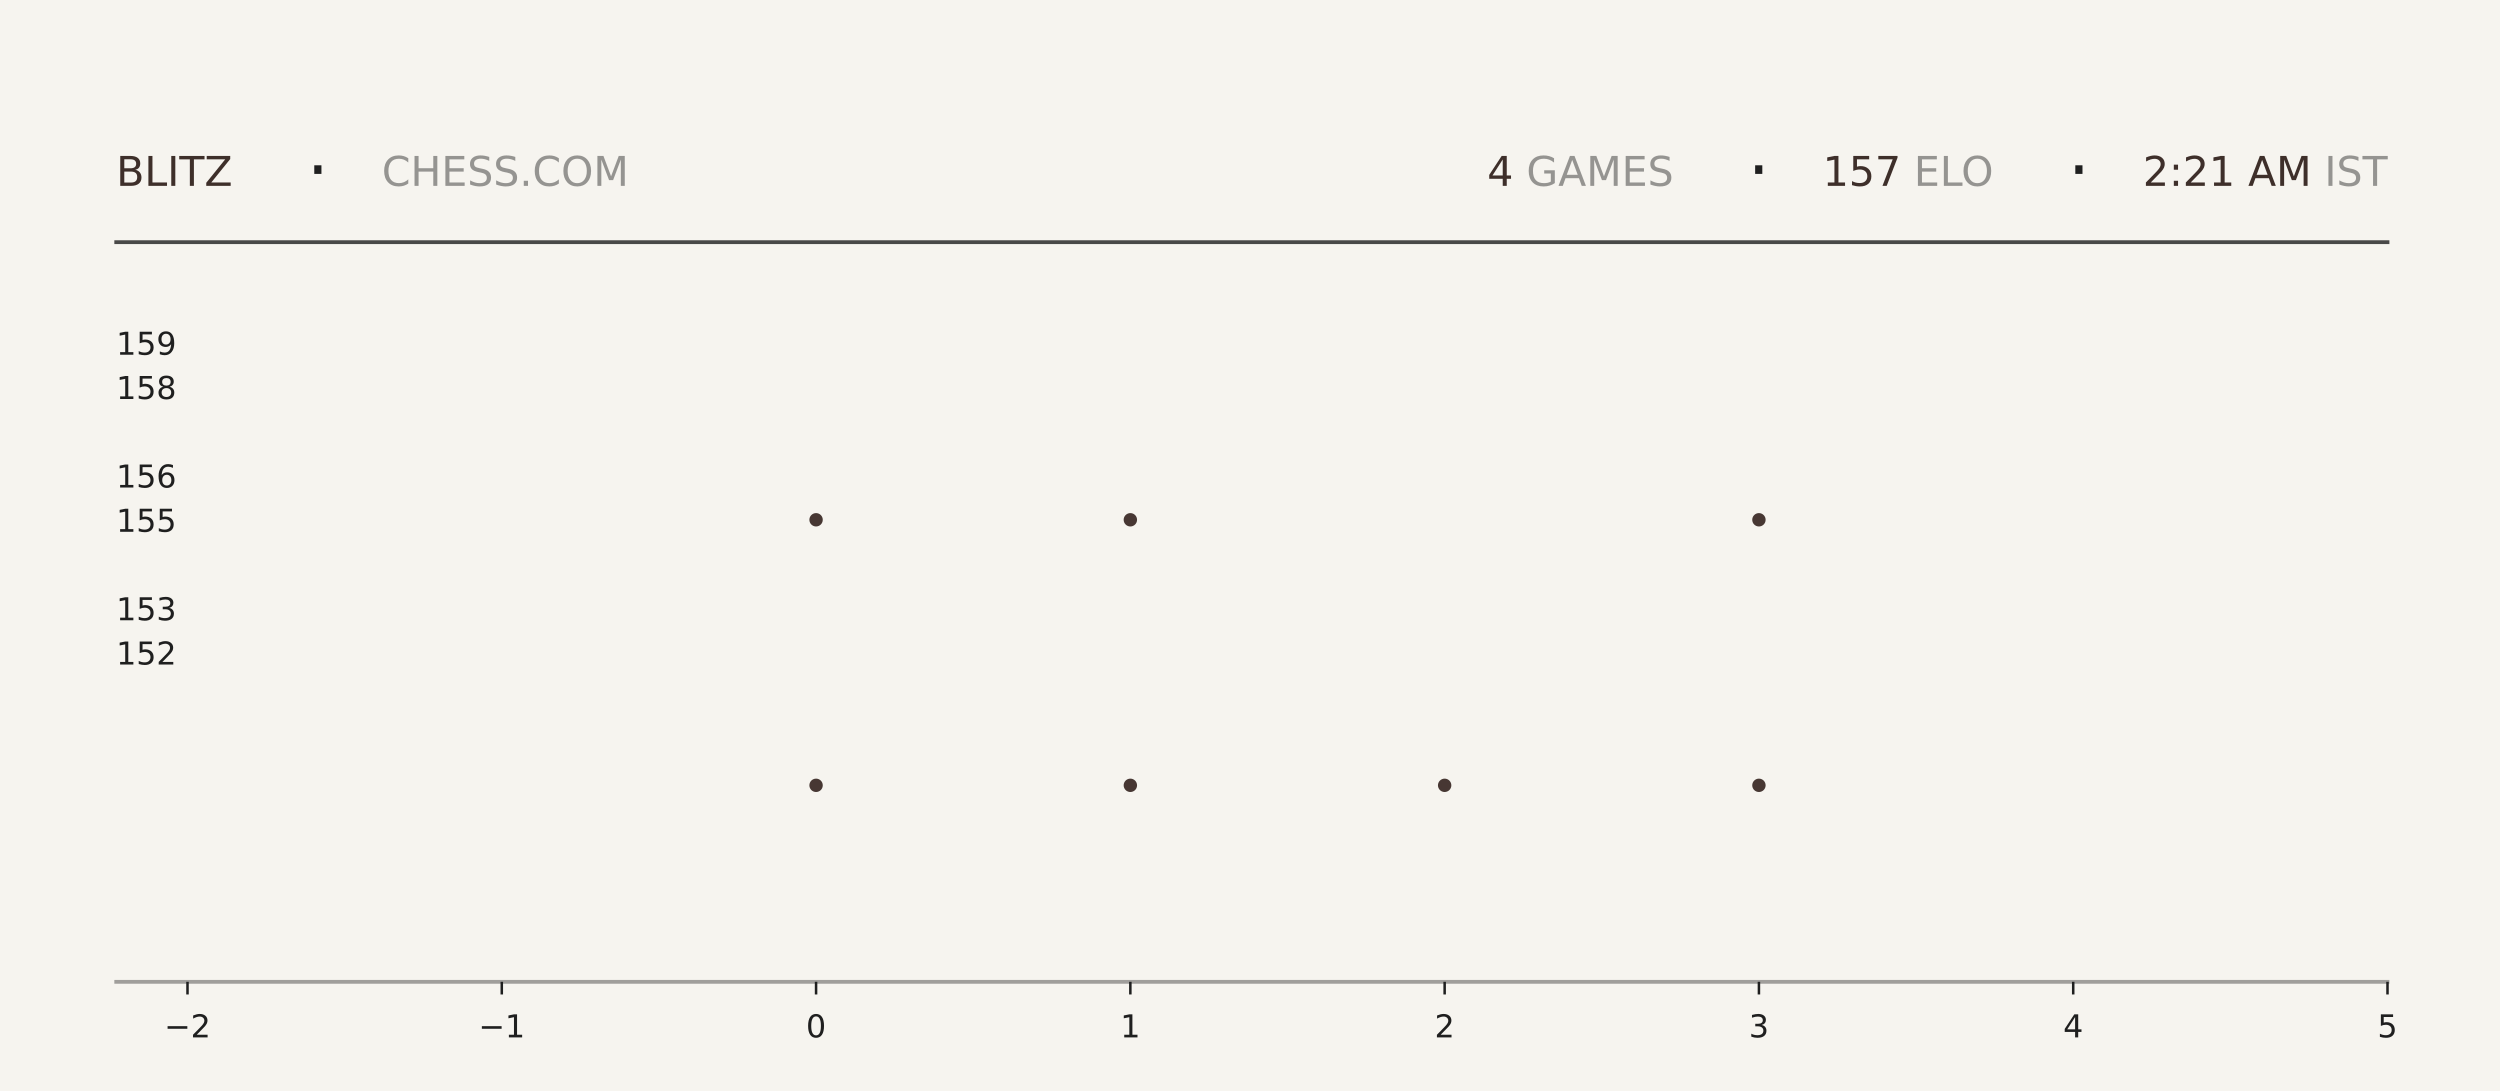
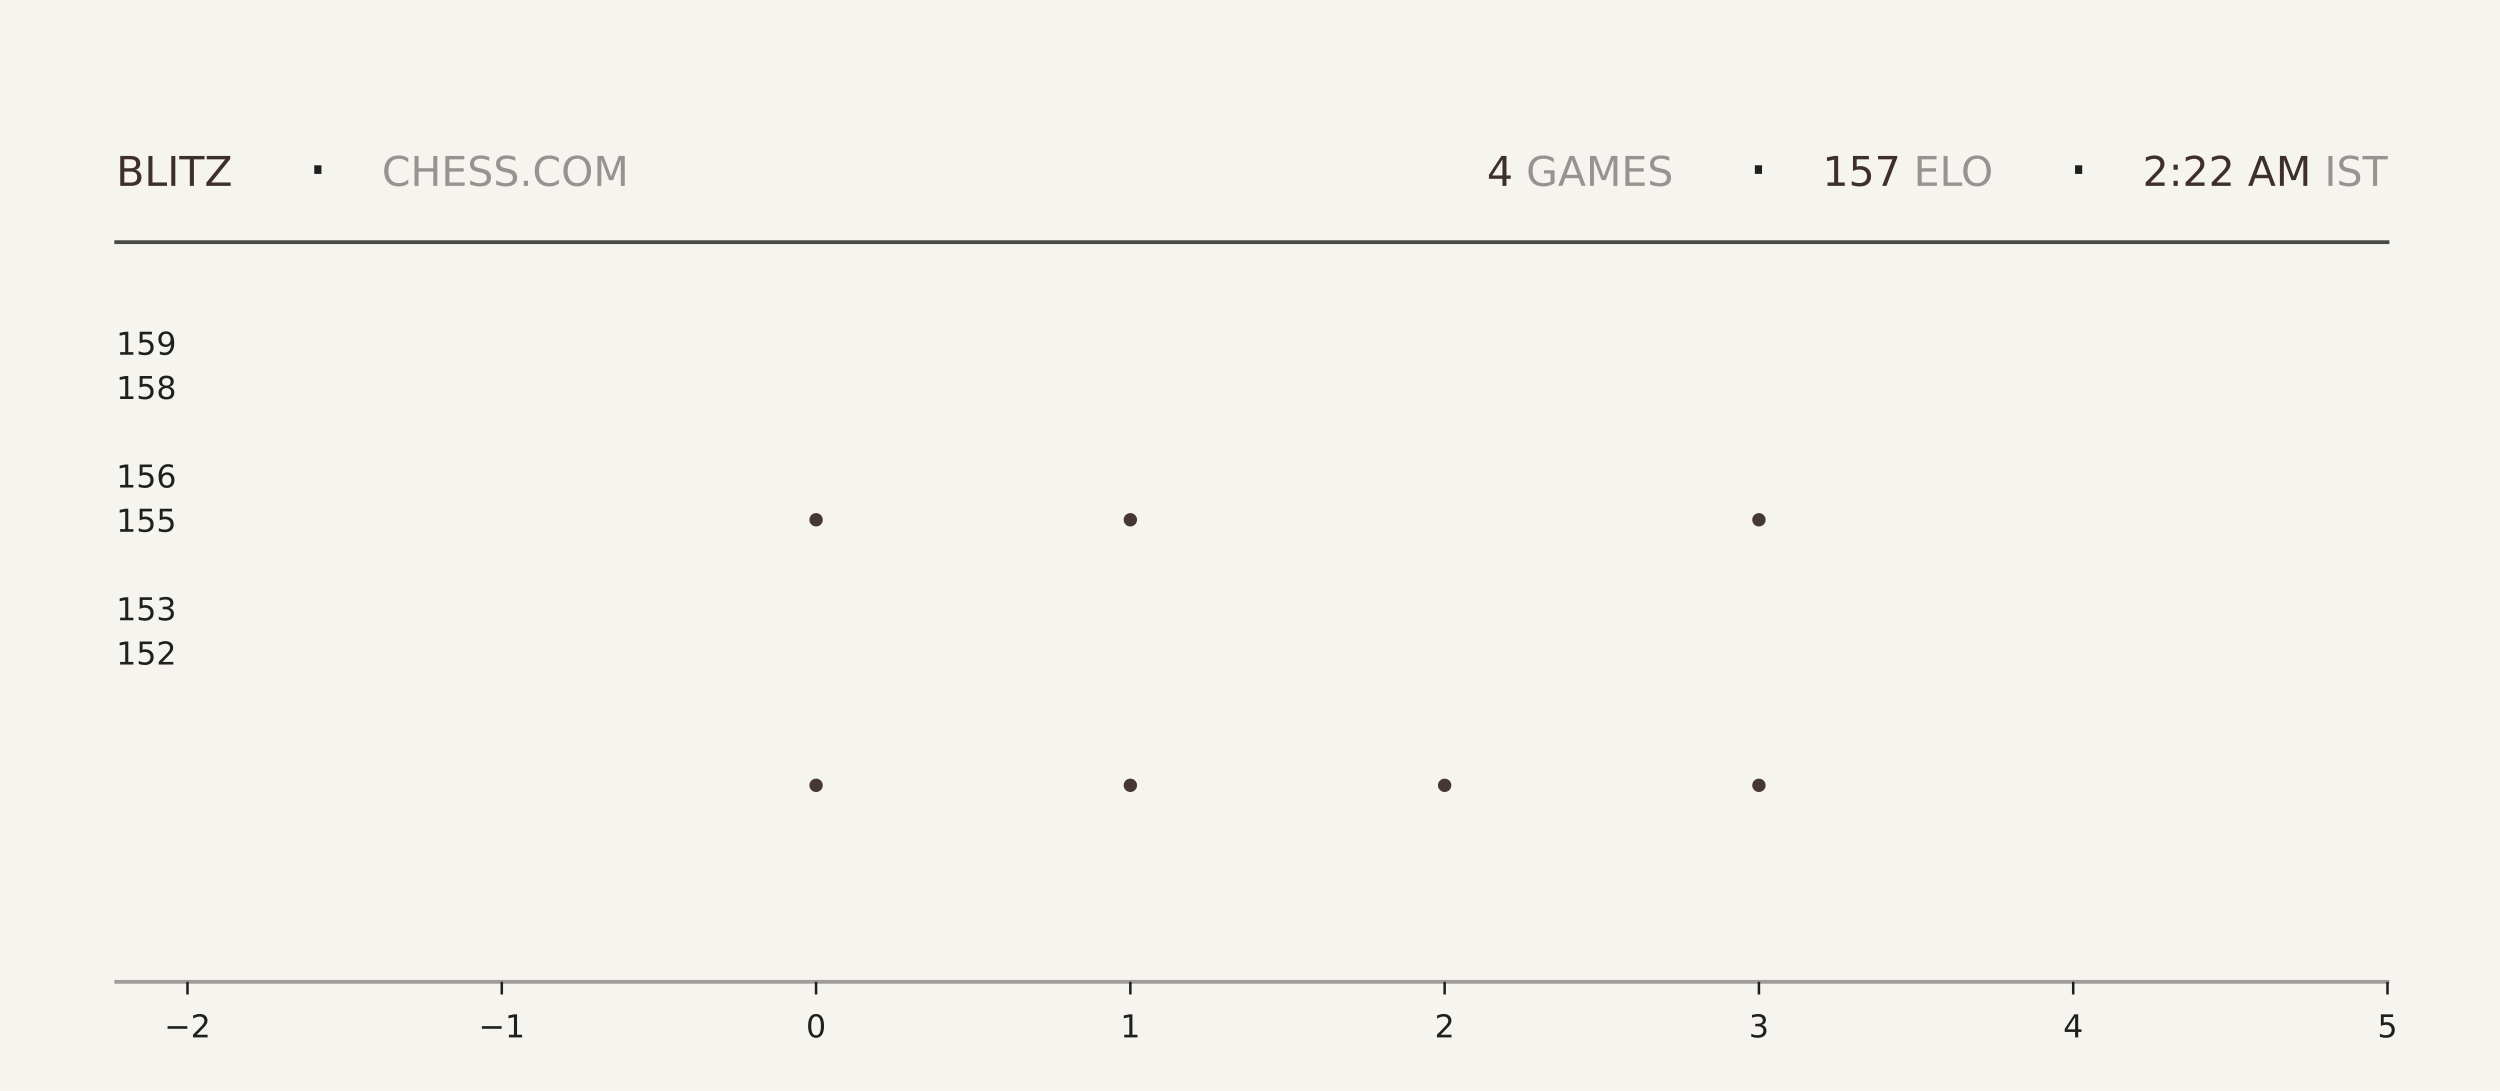
<svg xmlns="http://www.w3.org/2000/svg" xmlns:xlink="http://www.w3.org/1999/xlink" width="792pt" height="345.6pt" viewBox="0 0 792 345.6" version="1.1">
  <defs>
    <style type="text/css">*{stroke-linejoin: round; stroke-linecap: butt}</style>
  </defs>
  <g id="figure_1">
    <g id="patch_1">
      <path d="M 0 345.6  L 792 345.6  L 792 0  L 0 0  z " style="fill: #f6f4ef" />
    </g>
    <g id="axes_1">
      <g id="patch_2">
        <path d="M 59.4 311.04  L 756.36 311.04  L 756.36 103.68  L 59.4 103.68  z " style="fill: #f6f4ef" />
      </g>
      <g id="PathCollection_1">
        <defs>
-           <path id="mda68074569" d="M 0 2.121  C 0.563 2.121 1.102 1.898 1.5 1.5  C 1.898 1.102 2.121 0.563 2.121 0  C 2.121 -0.563 1.898 -1.102 1.5 -1.5  C 1.102 -1.898 0.563 -2.121 0 -2.121  C -0.563 -2.121 -1.102 -1.898 -1.5 -1.5  C -1.898 -1.102 -2.121 -0.563 -2.121 0  C -2.121 0.563 -1.898 1.102 -1.5 1.5  C -1.102 1.898 -0.563 2.121 0 2.121  z " />
-         </defs>
-         <g clip-path="url(#p21cfc5954e)">
-           <use xlink:href="#mda68074569" x="258.531" y="248.79" style="fill: #3e2f2a; fill-opacity: 0.95" />
-           <use xlink:href="#mda68074569" x="258.531" y="164.668" style="fill: #3e2f2a; fill-opacity: 0.95" />
+           <path id="m292b56bb93" d="M 0 2.121  C 0.563 2.121 1.102 1.898 1.5 1.5  C 1.898 1.102 2.121 0.563 2.121 0  C 2.121 -0.563 1.898 -1.102 1.5 -1.5  C 1.102 -1.898 0.563 -2.121 0 -2.121  C -0.563 -2.121 -1.102 -1.898 -1.5 -1.5  C -1.898 -1.102 -2.121 -0.563 -2.121 0  C -2.121 0.563 -1.898 1.102 -1.5 1.5  C -1.102 1.898 -0.563 2.121 0 2.121  z " />
+         </defs>
+         <g clip-path="url(#p972fbe265f)">
+           <use xlink:href="#m292b56bb93" x="258.531" y="248.79" style="fill: #3e2f2a; fill-opacity: 0.95" />
+           <use xlink:href="#m292b56bb93" x="258.531" y="164.668" style="fill: #3e2f2a; fill-opacity: 0.95" />
        </g>
      </g>
      <g id="PathCollection_2">
-         <g clip-path="url(#p21cfc5954e)">
-           <use xlink:href="#mda68074569" x="358.097" y="248.79" style="fill: #3e2f2a; fill-opacity: 0.95" />
-           <use xlink:href="#mda68074569" x="358.097" y="164.668" style="fill: #3e2f2a; fill-opacity: 0.95" />
-           <use xlink:href="#mda68074569" x="358.097" y="80.547" style="fill: #3e2f2a; fill-opacity: 0.95" />
+         <g clip-path="url(#p972fbe265f)">
+           <use xlink:href="#m292b56bb93" x="358.097" y="248.79" style="fill: #3e2f2a; fill-opacity: 0.95" />
+           <use xlink:href="#m292b56bb93" x="358.097" y="164.668" style="fill: #3e2f2a; fill-opacity: 0.95" />
+           <use xlink:href="#m292b56bb93" x="358.097" y="80.547" style="fill: #3e2f2a; fill-opacity: 0.95" />
        </g>
      </g>
      <g id="PathCollection_3">
-         <g clip-path="url(#p21cfc5954e)">
-           <use xlink:href="#mda68074569" x="457.663" y="248.79" style="fill: #3e2f2a; fill-opacity: 0.95" />
+         <g clip-path="url(#p972fbe265f)">
+           <use xlink:href="#m292b56bb93" x="457.663" y="248.79" style="fill: #3e2f2a; fill-opacity: 0.95" />
        </g>
      </g>
      <g id="PathCollection_4">
-         <g clip-path="url(#p21cfc5954e)">
-           <use xlink:href="#mda68074569" x="557.229" y="248.79" style="fill: #3e2f2a; fill-opacity: 0.95" />
-           <use xlink:href="#mda68074569" x="557.229" y="164.668" style="fill: #3e2f2a; fill-opacity: 0.95" />
-           <use xlink:href="#mda68074569" x="557.229" y="80.547" style="fill: #3e2f2a; fill-opacity: 0.95" />
+         <g clip-path="url(#p972fbe265f)">
+           <use xlink:href="#m292b56bb93" x="557.229" y="248.79" style="fill: #3e2f2a; fill-opacity: 0.95" />
+           <use xlink:href="#m292b56bb93" x="557.229" y="164.668" style="fill: #3e2f2a; fill-opacity: 0.95" />
+           <use xlink:href="#m292b56bb93" x="557.229" y="80.547" style="fill: #3e2f2a; fill-opacity: 0.95" />
        </g>
      </g>
      <g id="matplotlib.axis_1">
        <g id="xtick_1">
          <g id="line2d_1">
            <defs>
-               <path id="me0271276d2" d="M 0 0  L 0 4  " style="stroke: #1f1f1f; stroke-width: 0.8" />
+               <path id="m7a3d24a15f" d="M 0 0  L 0 4  " style="stroke: #1f1f1f; stroke-width: 0.8" />
            </defs>
            <g>
-               <use xlink:href="#me0271276d2" x="59.4" y="311.04" style="fill: #1f1f1f; stroke: #1f1f1f; stroke-width: 0.8" />
+               <use xlink:href="#m7a3d24a15f" x="59.4" y="311.04" style="fill: #1f1f1f; stroke: #1f1f1f; stroke-width: 0.8" />
            </g>
          </g>
          <g id="text_1">
            <g style="fill: #1f1f1f" transform="translate(52.02891 328.6384) scale(0.1 -0.1)">
              <defs>
                <path id="DejaVuSans-2212" d="M 678 2272  L 4684 2272  L 4684 1741  L 678 1741  L 678 2272  z " transform="scale(0.015625)" />
                <path id="DejaVuSans-32" d="M 1228 531  L 3431 531  L 3431 0  L 469 0  L 469 531  Q 828 903 1448 1529  Q 2069 2156 2228 2338  Q 2531 2678 2651 2914  Q 2772 3150 2772 3378  Q 2772 3750 2511 3984  Q 2250 4219 1831 4219  Q 1534 4219 1204 4116  Q 875 4013 500 3803  L 500 4441  Q 881 4594 1212 4672  Q 1544 4750 1819 4750  Q 2544 4750 2975 4387  Q 3406 4025 3406 3419  Q 3406 3131 3298 2873  Q 3191 2616 2906 2266  Q 2828 2175 2409 1742  Q 1991 1309 1228 531  z " transform="scale(0.015625)" />
              </defs>
              <use xlink:href="#DejaVuSans-2212" />
              <use xlink:href="#DejaVuSans-32" transform="translate(83.78906 0)" />
            </g>
          </g>
        </g>
        <g id="xtick_2">
          <g id="line2d_2">
            <g>
-               <use xlink:href="#me0271276d2" x="158.966" y="311.04" style="fill: #1f1f1f; stroke: #1f1f1f; stroke-width: 0.8" />
+               <use xlink:href="#m7a3d24a15f" x="158.966" y="311.04" style="fill: #1f1f1f; stroke: #1f1f1f; stroke-width: 0.8" />
            </g>
          </g>
          <g id="text_2">
            <g style="fill: #1f1f1f" transform="translate(151.5946 328.6384) scale(0.1 -0.1)">
              <defs>
                <path id="DejaVuSans-31" d="M 794 531  L 1825 531  L 1825 4091  L 703 3866  L 703 4441  L 1819 4666  L 2450 4666  L 2450 531  L 3481 531  L 3481 0  L 794 0  L 794 531  z " transform="scale(0.015625)" />
              </defs>
              <use xlink:href="#DejaVuSans-2212" />
              <use xlink:href="#DejaVuSans-31" transform="translate(83.78906 0)" />
            </g>
          </g>
        </g>
        <g id="xtick_3">
          <g id="line2d_3">
            <g>
-               <use xlink:href="#me0271276d2" x="258.531" y="311.04" style="fill: #1f1f1f; stroke: #1f1f1f; stroke-width: 0.8" />
+               <use xlink:href="#m7a3d24a15f" x="258.531" y="311.04" style="fill: #1f1f1f; stroke: #1f1f1f; stroke-width: 0.8" />
            </g>
          </g>
          <g id="text_3">
            <g style="fill: #1f1f1f" transform="translate(255.3502 328.6384) scale(0.1 -0.1)">
              <defs>
                <path id="DejaVuSans-30" d="M 2034 4250  Q 1547 4250 1301 3770  Q 1056 3291 1056 2328  Q 1056 1369 1301 889  Q 1547 409 2034 409  Q 2525 409 2770 889  Q 3016 1369 3016 2328  Q 3016 3291 2770 3770  Q 2525 4250 2034 4250  z M 2034 4750  Q 2819 4750 3233 4129  Q 3647 3509 3647 2328  Q 3647 1150 3233 529  Q 2819 -91 2034 -91  Q 1250 -91 836 529  Q 422 1150 422 2328  Q 422 3509 836 4129  Q 1250 4750 2034 4750  z " transform="scale(0.015625)" />
              </defs>
              <use xlink:href="#DejaVuSans-30" />
            </g>
          </g>
        </g>
        <g id="xtick_4">
          <g id="line2d_4">
            <g>
-               <use xlink:href="#me0271276d2" x="358.097" y="311.04" style="fill: #1f1f1f; stroke: #1f1f1f; stroke-width: 0.8" />
+               <use xlink:href="#m7a3d24a15f" x="358.097" y="311.04" style="fill: #1f1f1f; stroke: #1f1f1f; stroke-width: 0.8" />
            </g>
          </g>
          <g id="text_4">
            <g style="fill: #1f1f1f" transform="translate(354.9159 328.6384) scale(0.1 -0.1)">
              <use xlink:href="#DejaVuSans-31" />
            </g>
          </g>
        </g>
        <g id="xtick_5">
          <g id="line2d_5">
            <g>
-               <use xlink:href="#me0271276d2" x="457.663" y="311.04" style="fill: #1f1f1f; stroke: #1f1f1f; stroke-width: 0.8" />
+               <use xlink:href="#m7a3d24a15f" x="457.663" y="311.04" style="fill: #1f1f1f; stroke: #1f1f1f; stroke-width: 0.8" />
            </g>
          </g>
          <g id="text_5">
            <g style="fill: #1f1f1f" transform="translate(454.4816 328.6384) scale(0.1 -0.1)">
              <use xlink:href="#DejaVuSans-32" />
            </g>
          </g>
        </g>
        <g id="xtick_6">
          <g id="line2d_6">
            <g>
-               <use xlink:href="#me0271276d2" x="557.229" y="311.04" style="fill: #1f1f1f; stroke: #1f1f1f; stroke-width: 0.8" />
+               <use xlink:href="#m7a3d24a15f" x="557.229" y="311.04" style="fill: #1f1f1f; stroke: #1f1f1f; stroke-width: 0.8" />
            </g>
          </g>
          <g id="text_6">
            <g style="fill: #1f1f1f" transform="translate(554.0473 328.6384) scale(0.1 -0.1)">
              <defs>
                <path id="DejaVuSans-33" d="M 2597 2516  Q 3050 2419 3304 2112  Q 3559 1806 3559 1356  Q 3559 666 3084 287  Q 2609 -91 1734 -91  Q 1441 -91 1130 -33  Q 819 25 488 141  L 488 750  Q 750 597 1062 519  Q 1375 441 1716 441  Q 2309 441 2620 675  Q 2931 909 2931 1356  Q 2931 1769 2642 2001  Q 2353 2234 1838 2234  L 1294 2234  L 1294 2753  L 1863 2753  Q 2328 2753 2575 2939  Q 2822 3125 2822 3475  Q 2822 3834 2567 4026  Q 2313 4219 1838 4219  Q 1578 4219 1281 4162  Q 984 4106 628 3988  L 628 4550  Q 988 4650 1302 4700  Q 1616 4750 1894 4750  Q 2613 4750 3031 4423  Q 3450 4097 3450 3541  Q 3450 3153 3228 2886  Q 3006 2619 2597 2516  z " transform="scale(0.015625)" />
              </defs>
              <use xlink:href="#DejaVuSans-33" />
            </g>
          </g>
        </g>
        <g id="xtick_7">
          <g id="line2d_7">
            <g>
-               <use xlink:href="#me0271276d2" x="656.794" y="311.04" style="fill: #1f1f1f; stroke: #1f1f1f; stroke-width: 0.8" />
+               <use xlink:href="#m7a3d24a15f" x="656.794" y="311.04" style="fill: #1f1f1f; stroke: #1f1f1f; stroke-width: 0.8" />
            </g>
          </g>
          <g id="text_7">
            <g style="fill: #1f1f1f" transform="translate(653.613 328.6384) scale(0.1 -0.1)">
              <defs>
                <path id="DejaVuSans-34" d="M 2419 4116  L 825 1625  L 2419 1625  L 2419 4116  z M 2253 4666  L 3047 4666  L 3047 1625  L 3713 1625  L 3713 1100  L 3047 1100  L 3047 0  L 2419 0  L 2419 1100  L 313 1100  L 313 1709  L 2253 4666  z " transform="scale(0.015625)" />
              </defs>
              <use xlink:href="#DejaVuSans-34" />
            </g>
          </g>
        </g>
        <g id="xtick_8">
          <g id="line2d_8">
            <g>
-               <use xlink:href="#me0271276d2" x="756.36" y="311.04" style="fill: #1f1f1f; stroke: #1f1f1f; stroke-width: 0.8" />
+               <use xlink:href="#m7a3d24a15f" x="756.36" y="311.04" style="fill: #1f1f1f; stroke: #1f1f1f; stroke-width: 0.8" />
            </g>
          </g>
          <g id="text_8">
            <g style="fill: #1f1f1f" transform="translate(753.1788 328.6384) scale(0.1 -0.1)">
              <defs>
                <path id="DejaVuSans-35" d="M 691 4666  L 3169 4666  L 3169 4134  L 1269 4134  L 1269 2991  Q 1406 3038 1543 3061  Q 1681 3084 1819 3084  Q 2600 3084 3056 2656  Q 3513 2228 3513 1497  Q 3513 744 3044 326  Q 2575 -91 1722 -91  Q 1428 -91 1123 -41  Q 819 9 494 109  L 494 744  Q 775 591 1075 516  Q 1375 441 1709 441  Q 2250 441 2565 725  Q 2881 1009 2881 1497  Q 2881 1984 2565 2268  Q 2250 2553 1709 2553  Q 1456 2553 1204 2497  Q 953 2441 691 2322  L 691 4666  z " transform="scale(0.015625)" />
              </defs>
              <use xlink:href="#DejaVuSans-35" />
            </g>
          </g>
        </g>
      </g>
      <g id="matplotlib.axis_2">
        <g id="ytick_1">
          <g id="line2d_9" />
          <g id="text_9">
            <g style="fill: #1f1f1f" transform="translate(36.8125 210.5283) scale(0.1 -0.1)">
              <use xlink:href="#DejaVuSans-31" />
              <use xlink:href="#DejaVuSans-35" transform="translate(63.62305 0)" />
              <use xlink:href="#DejaVuSans-32" transform="translate(127.2461 0)" />
            </g>
          </g>
        </g>
        <g id="ytick_2">
          <g id="line2d_10" />
          <g id="text_10">
            <g style="fill: #1f1f1f" transform="translate(36.8125 196.508) scale(0.1 -0.1)">
              <use xlink:href="#DejaVuSans-31" />
              <use xlink:href="#DejaVuSans-35" transform="translate(63.62305 0)" />
              <use xlink:href="#DejaVuSans-33" transform="translate(127.2461 0)" />
            </g>
          </g>
        </g>
        <g id="ytick_3">
          <g id="line2d_11" />
          <g id="text_11">
            <g style="fill: #1f1f1f" transform="translate(36.8125 168.4675) scale(0.1 -0.1)">
              <use xlink:href="#DejaVuSans-31" />
              <use xlink:href="#DejaVuSans-35" transform="translate(63.62305 0)" />
              <use xlink:href="#DejaVuSans-35" transform="translate(127.2461 0)" />
            </g>
          </g>
        </g>
        <g id="ytick_4">
          <g id="line2d_12" />
          <g id="text_12">
            <g style="fill: #1f1f1f" transform="translate(36.8125 154.4472) scale(0.1 -0.1)">
              <defs>
                <path id="DejaVuSans-36" d="M 2113 2584  Q 1688 2584 1439 2293  Q 1191 2003 1191 1497  Q 1191 994 1439 701  Q 1688 409 2113 409  Q 2538 409 2786 701  Q 3034 994 3034 1497  Q 3034 2003 2786 2293  Q 2538 2584 2113 2584  z M 3366 4563  L 3366 3988  Q 3128 4100 2886 4159  Q 2644 4219 2406 4219  Q 1781 4219 1451 3797  Q 1122 3375 1075 2522  Q 1259 2794 1537 2939  Q 1816 3084 2150 3084  Q 2853 3084 3261 2657  Q 3669 2231 3669 1497  Q 3669 778 3244 343  Q 2819 -91 2113 -91  Q 1303 -91 875 529  Q 447 1150 447 2328  Q 447 3434 972 4092  Q 1497 4750 2381 4750  Q 2619 4750 2861 4703  Q 3103 4656 3366 4563  z " transform="scale(0.015625)" />
              </defs>
              <use xlink:href="#DejaVuSans-31" />
              <use xlink:href="#DejaVuSans-35" transform="translate(63.62305 0)" />
              <use xlink:href="#DejaVuSans-36" transform="translate(127.2461 0)" />
            </g>
          </g>
        </g>
        <g id="ytick_5">
          <g id="line2d_13" />
          <g id="text_13">
            <g style="fill: #1f1f1f" transform="translate(36.8125 126.4066) scale(0.1 -0.1)">
              <defs>
                <path id="DejaVuSans-38" d="M 2034 2216  Q 1584 2216 1326 1975  Q 1069 1734 1069 1313  Q 1069 891 1326 650  Q 1584 409 2034 409  Q 2484 409 2743 651  Q 3003 894 3003 1313  Q 3003 1734 2745 1975  Q 2488 2216 2034 2216  z M 1403 2484  Q 997 2584 770 2862  Q 544 3141 544 3541  Q 544 4100 942 4425  Q 1341 4750 2034 4750  Q 2731 4750 3128 4425  Q 3525 4100 3525 3541  Q 3525 3141 3298 2862  Q 3072 2584 2669 2484  Q 3125 2378 3379 2068  Q 3634 1759 3634 1313  Q 3634 634 3220 271  Q 2806 -91 2034 -91  Q 1263 -91 848 271  Q 434 634 434 1313  Q 434 1759 690 2068  Q 947 2378 1403 2484  z M 1172 3481  Q 1172 3119 1398 2916  Q 1625 2713 2034 2713  Q 2441 2713 2670 2916  Q 2900 3119 2900 3481  Q 2900 3844 2670 4047  Q 2441 4250 2034 4250  Q 1625 4250 1398 4047  Q 1172 3844 1172 3481  z " transform="scale(0.015625)" />
              </defs>
              <use xlink:href="#DejaVuSans-31" />
              <use xlink:href="#DejaVuSans-35" transform="translate(63.62305 0)" />
              <use xlink:href="#DejaVuSans-38" transform="translate(127.2461 0)" />
            </g>
          </g>
        </g>
        <g id="ytick_6">
          <g id="line2d_14" />
          <g id="text_14">
            <g style="fill: #1f1f1f" transform="translate(36.8125 112.3863) scale(0.1 -0.1)">
              <defs>
                <path id="DejaVuSans-39" d="M 703 97  L 703 672  Q 941 559 1184 500  Q 1428 441 1663 441  Q 2288 441 2617 861  Q 2947 1281 2994 2138  Q 2813 1869 2534 1725  Q 2256 1581 1919 1581  Q 1219 1581 811 2004  Q 403 2428 403 3163  Q 403 3881 828 4315  Q 1253 4750 1959 4750  Q 2769 4750 3195 4129  Q 3622 3509 3622 2328  Q 3622 1225 3098 567  Q 2575 -91 1691 -91  Q 1453 -91 1209 -44  Q 966 3 703 97  z M 1959 2075  Q 2384 2075 2632 2365  Q 2881 2656 2881 3163  Q 2881 3666 2632 3958  Q 2384 4250 1959 4250  Q 1534 4250 1286 3958  Q 1038 3666 1038 3163  Q 1038 2656 1286 2365  Q 1534 2075 1959 2075  z " transform="scale(0.015625)" />
              </defs>
              <use xlink:href="#DejaVuSans-31" />
              <use xlink:href="#DejaVuSans-35" transform="translate(63.62305 0)" />
              <use xlink:href="#DejaVuSans-39" transform="translate(127.2461 0)" />
            </g>
          </g>
        </g>
      </g>
    </g>
    <g id="line2d_15">
      <path d="M 36.82 76.723  L 756.36 76.723  " style="fill: none; stroke: #1f1f1f; stroke-opacity: 0.8; stroke-width: 1.2; stroke-linecap: square" />
    </g>
    <g id="line2d_16">
      <path d="M 36.82 311.04  L 756.36 311.04  " style="fill: none; stroke: #1f1f1f; stroke-opacity: 0.4; stroke-width: 1.2; stroke-linecap: square" />
    </g>
    <g id="text_15">
      <g style="fill: #3e2f2a" transform="translate(36.82 58.88319) scale(0.13 -0.13)">
        <defs>
          <path id="DejaVuSans-42" d="M 1259 2228  L 1259 519  L 2272 519  Q 2781 519 3026 730  Q 3272 941 3272 1375  Q 3272 1813 3026 2020  Q 2781 2228 2272 2228  L 1259 2228  z M 1259 4147  L 1259 2741  L 2194 2741  Q 2656 2741 2882 2914  Q 3109 3088 3109 3444  Q 3109 3797 2882 3972  Q 2656 4147 2194 4147  L 1259 4147  z M 628 4666  L 2241 4666  Q 2963 4666 3353 4366  Q 3744 4066 3744 3513  Q 3744 3084 3544 2831  Q 3344 2578 2956 2516  Q 3422 2416 3680 2098  Q 3938 1781 3938 1306  Q 3938 681 3513 340  Q 3088 0 2303 0  L 628 0  L 628 4666  z " transform="scale(0.015625)" />
          <path id="DejaVuSans-4c" d="M 628 4666  L 1259 4666  L 1259 531  L 3531 531  L 3531 0  L 628 0  L 628 4666  z " transform="scale(0.015625)" />
          <path id="DejaVuSans-49" d="M 628 4666  L 1259 4666  L 1259 0  L 628 0  L 628 4666  z " transform="scale(0.015625)" />
          <path id="DejaVuSans-54" d="M -19 4666  L 3928 4666  L 3928 4134  L 2272 4134  L 2272 0  L 1638 0  L 1638 4134  L -19 4134  L -19 4666  z " transform="scale(0.015625)" />
          <path id="DejaVuSans-5a" d="M 359 4666  L 4025 4666  L 4025 4184  L 1075 531  L 4097 531  L 4097 0  L 288 0  L 288 481  L 3238 4134  L 359 4134  L 359 4666  z " transform="scale(0.015625)" />
        </defs>
        <use xlink:href="#DejaVuSans-42" />
        <use xlink:href="#DejaVuSans-4c" transform="translate(68.60352 0)" />
        <use xlink:href="#DejaVuSans-49" transform="translate(124.3164 0)" />
        <use xlink:href="#DejaVuSans-54" transform="translate(153.8086 0)" />
        <use xlink:href="#DejaVuSans-5a" transform="translate(214.8926 0)" />
      </g>
    </g>
    <g id="text_16">
      <g style="fill: #1f1f1f" transform="translate(97.21 61.36662) scale(0.22 -0.22)">
        <defs>
          <path id="DejaVuSans-b7" d="M 684 2619  L 1344 2619  L 1344 1825  L 684 1825  L 684 2619  z " transform="scale(0.015625)" />
        </defs>
        <use xlink:href="#DejaVuSans-b7" />
      </g>
    </g>
    <g id="text_17">
      <g style="fill: #1f1f1f; opacity: 0.45" transform="translate(120.97 58.88319) scale(0.13 -0.13)">
        <defs>
          <path id="DejaVuSans-43" d="M 4122 4306  L 4122 3641  Q 3803 3938 3442 4084  Q 3081 4231 2675 4231  Q 1875 4231 1450 3742  Q 1025 3253 1025 2328  Q 1025 1406 1450 917  Q 1875 428 2675 428  Q 3081 428 3442 575  Q 3803 722 4122 1019  L 4122 359  Q 3791 134 3420 21  Q 3050 -91 2638 -91  Q 1578 -91 968 557  Q 359 1206 359 2328  Q 359 3453 968 4101  Q 1578 4750 2638 4750  Q 3056 4750 3426 4639  Q 3797 4528 4122 4306  z " transform="scale(0.015625)" />
          <path id="DejaVuSans-48" d="M 628 4666  L 1259 4666  L 1259 2753  L 3553 2753  L 3553 4666  L 4184 4666  L 4184 0  L 3553 0  L 3553 2222  L 1259 2222  L 1259 0  L 628 0  L 628 4666  z " transform="scale(0.015625)" />
          <path id="DejaVuSans-45" d="M 628 4666  L 3578 4666  L 3578 4134  L 1259 4134  L 1259 2753  L 3481 2753  L 3481 2222  L 1259 2222  L 1259 531  L 3634 531  L 3634 0  L 628 0  L 628 4666  z " transform="scale(0.015625)" />
          <path id="DejaVuSans-53" d="M 3425 4513  L 3425 3897  Q 3066 4069 2747 4153  Q 2428 4238 2131 4238  Q 1616 4238 1336 4038  Q 1056 3838 1056 3469  Q 1056 3159 1242 3001  Q 1428 2844 1947 2747  L 2328 2669  Q 3034 2534 3370 2195  Q 3706 1856 3706 1288  Q 3706 609 3251 259  Q 2797 -91 1919 -91  Q 1588 -91 1214 -16  Q 841 59 441 206  L 441 856  Q 825 641 1194 531  Q 1563 422 1919 422  Q 2459 422 2753 634  Q 3047 847 3047 1241  Q 3047 1584 2836 1778  Q 2625 1972 2144 2069  L 1759 2144  Q 1053 2284 737 2584  Q 422 2884 422 3419  Q 422 4038 858 4394  Q 1294 4750 2059 4750  Q 2388 4750 2728 4690  Q 3069 4631 3425 4513  z " transform="scale(0.015625)" />
          <path id="DejaVuSans-2e" d="M 684 794  L 1344 794  L 1344 0  L 684 0  L 684 794  z " transform="scale(0.015625)" />
          <path id="DejaVuSans-4f" d="M 2522 4238  Q 1834 4238 1429 3725  Q 1025 3213 1025 2328  Q 1025 1447 1429 934  Q 1834 422 2522 422  Q 3209 422 3611 934  Q 4013 1447 4013 2328  Q 4013 3213 3611 3725  Q 3209 4238 2522 4238  z M 2522 4750  Q 3503 4750 4090 4092  Q 4678 3434 4678 2328  Q 4678 1225 4090 567  Q 3503 -91 2522 -91  Q 1538 -91 948 565  Q 359 1222 359 2328  Q 359 3434 948 4092  Q 1538 4750 2522 4750  z " transform="scale(0.015625)" />
          <path id="DejaVuSans-4d" d="M 628 4666  L 1569 4666  L 2759 1491  L 3956 4666  L 4897 4666  L 4897 0  L 4281 0  L 4281 4097  L 3078 897  L 2444 897  L 1241 4097  L 1241 0  L 628 0  L 628 4666  z " transform="scale(0.015625)" />
        </defs>
        <use xlink:href="#DejaVuSans-43" />
        <use xlink:href="#DejaVuSans-48" transform="translate(69.82422 0)" />
        <use xlink:href="#DejaVuSans-45" transform="translate(145.0195 0)" />
        <use xlink:href="#DejaVuSans-53" transform="translate(208.2031 0)" />
        <use xlink:href="#DejaVuSans-53" transform="translate(271.6797 0)" />
        <use xlink:href="#DejaVuSans-2e" transform="translate(335.1562 0)" />
        <use xlink:href="#DejaVuSans-43" transform="translate(366.9434 0)" />
        <use xlink:href="#DejaVuSans-4f" transform="translate(436.7676 0)" />
        <use xlink:href="#DejaVuSans-4d" transform="translate(515.4785 0)" />
      </g>
    </g>
    <g id="text_18">
-       <g style="fill: #3e2f2a" transform="translate(471.15 58.88319) scale(0.13 -0.13)">
+       <g style="fill: #3e2f2a" transform="translate(471.06 58.88319) scale(0.13 -0.13)">
        <use xlink:href="#DejaVuSans-34" />
      </g>
    </g>
    <g id="text_19">
-       <g style="fill: #1f1f1f; opacity: 0.45" transform="translate(479.43 58.88319) scale(0.13 -0.13)">
+       <g style="fill: #1f1f1f; opacity: 0.45" transform="translate(479.34 58.88319) scale(0.13 -0.13)">
        <defs>
          <path id="DejaVuSans-20" transform="scale(0.015625)" />
          <path id="DejaVuSans-47" d="M 3809 666  L 3809 1919  L 2778 1919  L 2778 2438  L 4434 2438  L 4434 434  Q 4069 175 3628 42  Q 3188 -91 2688 -91  Q 1594 -91 976 548  Q 359 1188 359 2328  Q 359 3472 976 4111  Q 1594 4750 2688 4750  Q 3144 4750 3555 4637  Q 3966 4525 4313 4306  L 4313 3634  Q 3963 3931 3569 4081  Q 3175 4231 2741 4231  Q 1884 4231 1454 3753  Q 1025 3275 1025 2328  Q 1025 1384 1454 906  Q 1884 428 2741 428  Q 3075 428 3337 486  Q 3600 544 3809 666  z " transform="scale(0.015625)" />
          <path id="DejaVuSans-41" d="M 2188 4044  L 1331 1722  L 3047 1722  L 2188 4044  z M 1831 4666  L 2547 4666  L 4325 0  L 3669 0  L 3244 1197  L 1141 1197  L 716 0  L 50 0  L 1831 4666  z " transform="scale(0.015625)" />
        </defs>
        <use xlink:href="#DejaVuSans-20" />
        <use xlink:href="#DejaVuSans-47" transform="translate(31.78711 0)" />
        <use xlink:href="#DejaVuSans-41" transform="translate(109.2773 0)" />
        <use xlink:href="#DejaVuSans-4d" transform="translate(177.6855 0)" />
        <use xlink:href="#DejaVuSans-45" transform="translate(263.9648 0)" />
        <use xlink:href="#DejaVuSans-53" transform="translate(327.1484 0)" />
      </g>
    </g>
    <g id="text_20">
-       <g style="fill: #1f1f1f" transform="translate(553.68 61.36662) scale(0.22 -0.22)">
+       <g style="fill: #1f1f1f" transform="translate(553.59 61.36662) scale(0.22 -0.22)">
        <use xlink:href="#DejaVuSans-b7" />
      </g>
    </g>
    <g id="text_21">
-       <g style="fill: #3e2f2a" transform="translate(577.44 58.88319) scale(0.13 -0.13)">
+       <g style="fill: #3e2f2a" transform="translate(577.35 58.88319) scale(0.13 -0.13)">
        <defs>
          <path id="DejaVuSans-37" d="M 525 4666  L 3525 4666  L 3525 4397  L 1831 0  L 1172 0  L 2766 4134  L 525 4134  L 525 4666  z " transform="scale(0.015625)" />
        </defs>
        <use xlink:href="#DejaVuSans-31" />
        <use xlink:href="#DejaVuSans-35" transform="translate(63.62305 0)" />
        <use xlink:href="#DejaVuSans-37" transform="translate(127.2461 0)" />
      </g>
    </g>
    <g id="text_22">
-       <g style="fill: #1f1f1f; opacity: 0.45" transform="translate(602.19 58.88319) scale(0.13 -0.13)">
+       <g style="fill: #1f1f1f; opacity: 0.45" transform="translate(602.1 58.88319) scale(0.13 -0.13)">
        <use xlink:href="#DejaVuSans-20" />
        <use xlink:href="#DejaVuSans-45" transform="translate(31.78711 0)" />
        <use xlink:href="#DejaVuSans-4c" transform="translate(94.9707 0)" />
        <use xlink:href="#DejaVuSans-4f" transform="translate(147.0586 0)" />
      </g>
    </g>
    <g id="text_23">
-       <g style="fill: #1f1f1f" transform="translate(655.11 61.36662) scale(0.22 -0.22)">
+       <g style="fill: #1f1f1f" transform="translate(655.02 61.36662) scale(0.22 -0.22)">
        <use xlink:href="#DejaVuSans-b7" />
      </g>
    </g>
    <g id="text_24">
-       <g style="fill: #3e2f2a" transform="translate(678.87 58.88319) scale(0.13 -0.13)">
+       <g style="fill: #3e2f2a" transform="translate(678.78 58.88319) scale(0.13 -0.13)">
        <defs>
          <path id="DejaVuSans-3a" d="M 750 794  L 1409 794  L 1409 0  L 750 0  L 750 794  z M 750 3309  L 1409 3309  L 1409 2516  L 750 2516  L 750 3309  z " transform="scale(0.015625)" />
        </defs>
        <use xlink:href="#DejaVuSans-32" />
        <use xlink:href="#DejaVuSans-3a" transform="translate(63.62305 0)" />
        <use xlink:href="#DejaVuSans-32" transform="translate(97.31445 0)" />
-         <use xlink:href="#DejaVuSans-31" transform="translate(160.9375 0)" />
+         <use xlink:href="#DejaVuSans-32" transform="translate(160.9375 0)" />
        <use xlink:href="#DejaVuSans-20" transform="translate(224.5605 0)" />
        <use xlink:href="#DejaVuSans-41" transform="translate(256.3477 0)" />
        <use xlink:href="#DejaVuSans-4d" transform="translate(324.7559 0)" />
      </g>
    </g>
    <g id="text_25">
      <g style="fill: #1f1f1f; opacity: 0.45" transform="translate(732.24 58.88319) scale(0.13 -0.13)">
        <use xlink:href="#DejaVuSans-20" />
        <use xlink:href="#DejaVuSans-49" transform="translate(31.78711 0)" />
        <use xlink:href="#DejaVuSans-53" transform="translate(61.2793 0)" />
        <use xlink:href="#DejaVuSans-54" transform="translate(124.7559 0)" />
      </g>
    </g>
  </g>
  <defs>
-     <clipPath id="p21cfc5954e">
+     <clipPath id="p972fbe265f">
      <rect x="59.4" y="103.68" width="696.96" height="207.36" />
    </clipPath>
  </defs>
</svg>
